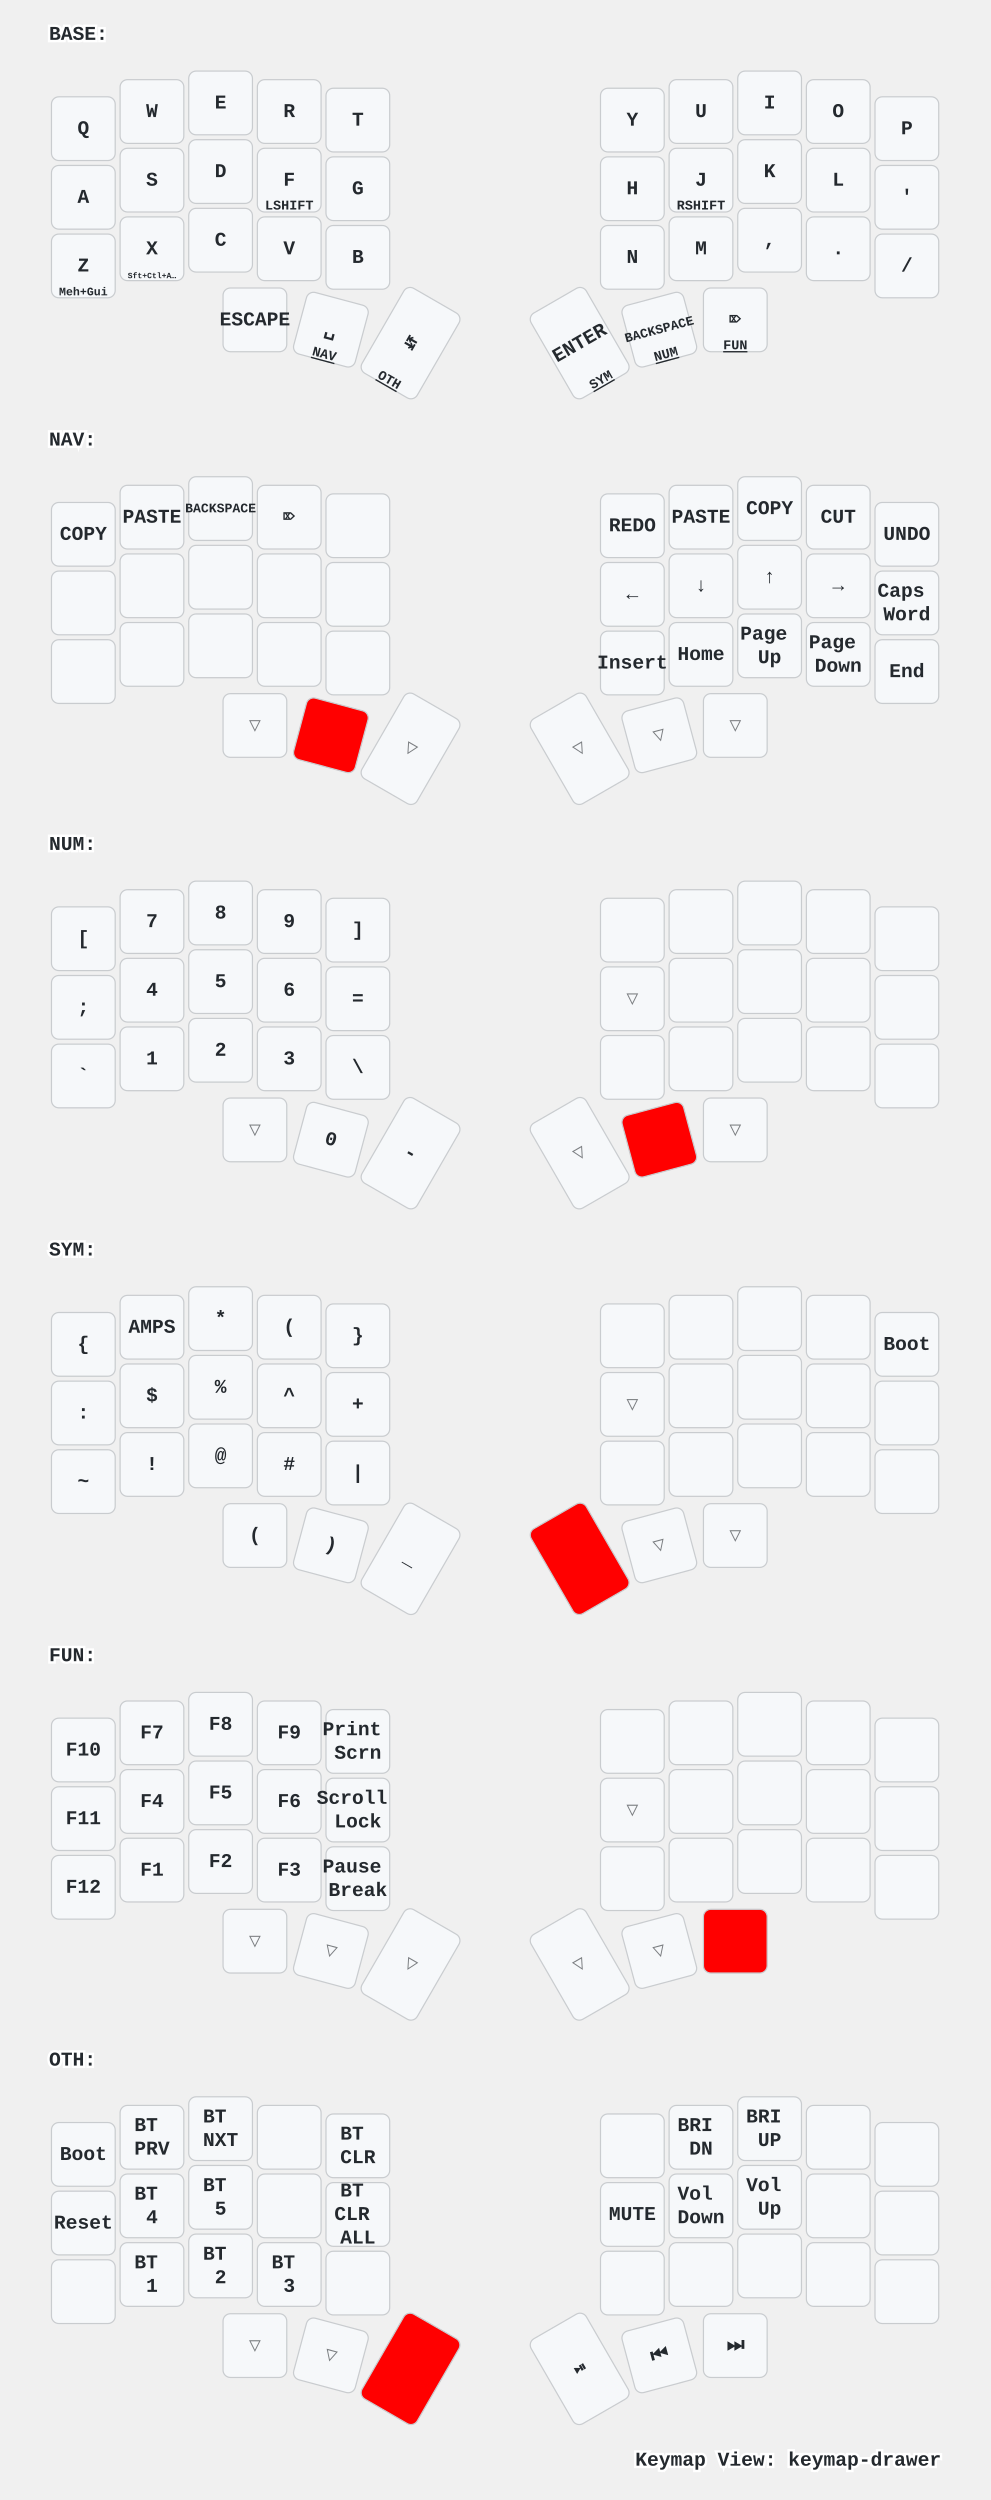
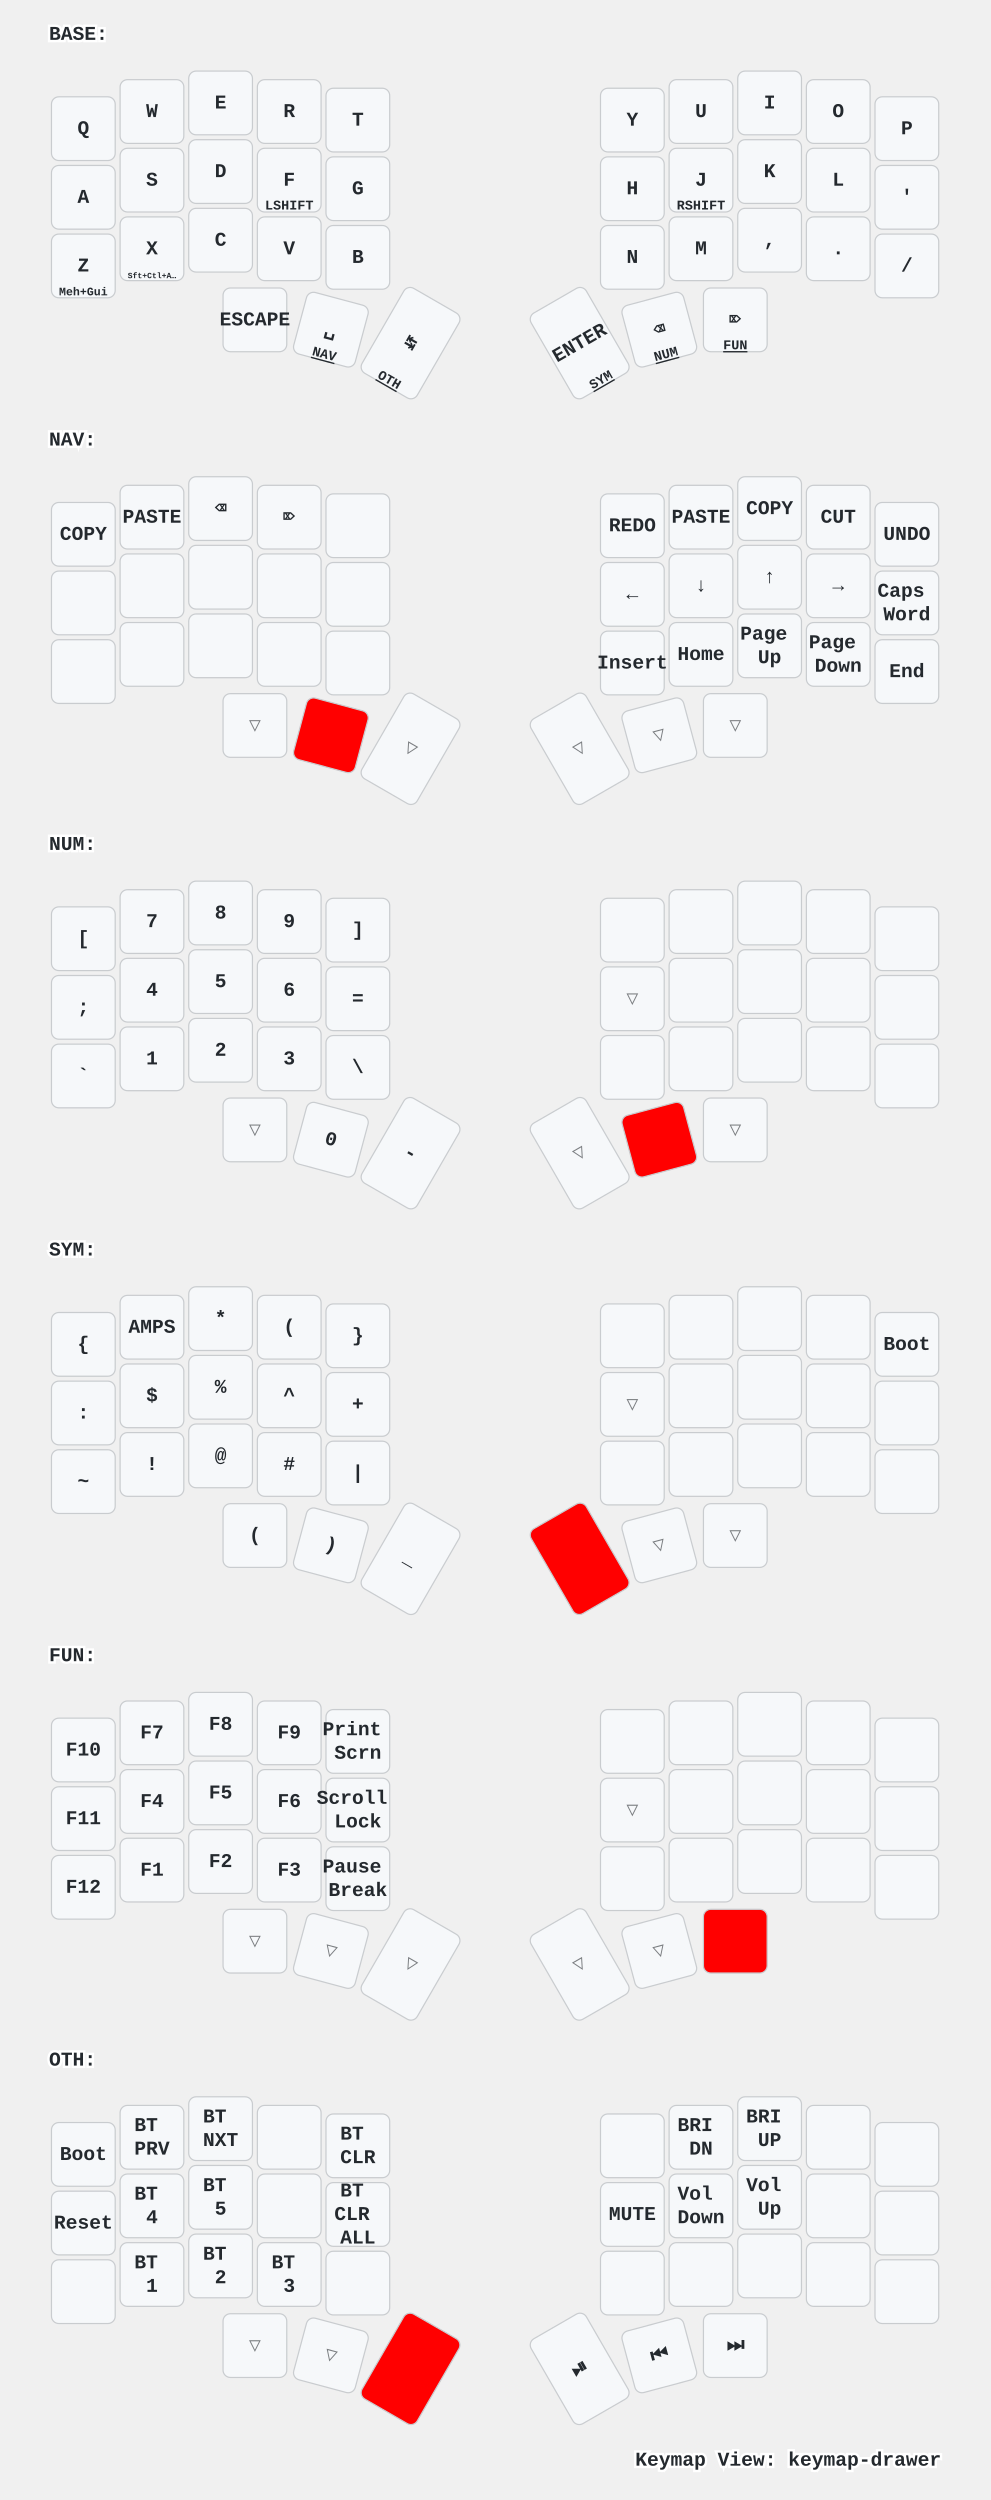
<svg xmlns="http://www.w3.org/2000/svg" xmlns:xlink="http://www.w3.org/1999/xlink" width="808" height="2040" viewBox="0 0 808 2040" class="keymap">
  <defs>/* start glyphs */
<svg id="mdi:apple-keyboard-command">
      <svg id="mdi-apple-keyboard-command" viewBox="0 0 24 24">
        <path d="M6,2A4,4 0 0,1 10,6V8H14V6A4,4 0 0,1 18,2A4,4 0 0,1 22,6A4,4 0 0,1 18,10H16V14H18A4,4 0 0,1 22,18A4,4 0 0,1 18,22A4,4 0 0,1 14,18V16H10V18A4,4 0 0,1 6,22A4,4 0 0,1 2,18A4,4 0 0,1 6,14H8V10H6A4,4 0 0,1 2,6A4,4 0 0,1 6,2M16,18A2,2 0 0,0 18,20A2,2 0 0,0 20,18A2,2 0 0,0 18,16H16V18M14,10H10V14H14V10M6,16A2,2 0 0,0 4,18A2,2 0 0,0 6,20A2,2 0 0,0 8,18V16H6M8,6A2,2 0 0,0 6,4A2,2 0 0,0 4,6A2,2 0 0,0 6,8H8V6M18,8A2,2 0 0,0 20,6A2,2 0 0,0 18,4A2,2 0 0,0 16,6V8H18Z" />
      </svg>
    </svg>
    <svg id="mdi:apple-keyboard-control">
      <svg id="mdi-apple-keyboard-control" viewBox="0 0 24 24">
        <path d="M19.78,11.78L18.36,13.19L12,6.83L5.64,13.19L4.22,11.78L12,4L19.78,11.78Z" />
      </svg>
    </svg>
    <svg id="mdi:apple-keyboard-option">
      <svg id="mdi-apple-keyboard-option" viewBox="0 0 24 24">
        <path d="M3,4H9.11L16.15,18H21V20H14.88L7.84,6H3V4M14,4H21V6H14V4Z" />
      </svg>
    </svg>
    <svg id="mdi:apple-keyboard-shift">
      <svg id="mdi-apple-keyboard-shift" viewBox="0 0 24 24">
        <path d="M15,18V12H17.17L12,6.83L6.83,12H9V18H15M12,4L22,14H17V20H7V14H2L12,4Z" />
      </svg>
    </svg>
  </defs>/* end glyphs */
<style>/* inherit to force styles through use tags */
svg path {
    fill: inherit;
}

/* font and background color specifications */
svg.keymap {
    font-family: SFMono-Regular,Consolas,Liberation Mono,Menlo,monospace;
    font-size: 14px;
    font-kerning: normal;
    text-rendering: optimizeLegibility;
    fill: #24292e;
}

/* default key styling */
rect.key {
    fill: #f6f8fa;
}

rect.key, rect.combo {
    stroke: #c9cccf;
    stroke-width: 1;
}

/* default key side styling, only used is draw_key_sides is set */
rect.side {
    filter: brightness(90%);
}

/* color accent for combo boxes */
rect.combo, rect.combo-separate {
    fill: #cdf;
}

/* color accent for held keys */
rect.held, rect.combo.held {
    fill: #fdd;
}

/* color accent for ghost (optional) keys */
rect.ghost, rect.combo.ghost {
    stroke-dasharray: 4, 4;
    stroke-width: 2;
}

text {
    text-anchor: middle;
    dominant-baseline: middle;
}

/* styling for layer labels */
text.label {
    font-weight: bold;
    text-anchor: start;
    stroke: white;
    stroke-width: 4;
    paint-order: stroke;
}

/* styling for optional footer */
text.footer {
    text-anchor: end;
    dominant-baseline: auto;
    stroke: white;
    stroke-width: 4;
    paint-order: stroke;
}

/* styling for combo tap, and key non-tap label text */
text.combo, text.hold, text.shifted, text.left, text.right {
    font-size: 11px;
}

text.hold {
    text-anchor: middle;
    dominant-baseline: auto;
}

text.shifted {
    text-anchor: middle;
    dominant-baseline: hanging;
}

text.left {
    text-anchor: start;
}

text.right {
    text-anchor: end;
}

text.layer-activator {
    text-decoration: underline;
}

/* styling for hold/shifted label text in combo box */
text.combo.hold, text.combo.shifted, text.combo.left, text.combo.right {
    font-size: 8px;
}

/* lighter symbol for transparent keys */
text.trans {
    fill: #7b7e81;
}

/* styling for combo dendrons */
path.combo {
    stroke-width: 1;
    stroke: gray;
    fill: none;
}

/* Start Tabler Icons Cleanup */
/* cannot use height/width with glyphs */
.icon-tabler &gt; path {
    fill: inherit;
    stroke: inherit;
    stroke-width: 2;
}
/* hide tabler's default box */
.icon-tabler &gt; path[stroke="none"][fill="none"] {
    visibility: hidden;
}
/* End Tabler Icons Cleanup */

/* For default sytles, see https://github.com/caksoylar/keymap-drawer/blob/main/keymap_drawer/config.py#L85 */

svg.keymap {
  font-family: Ubuntu Mono, Inconsolata, Consolas, Liberation Mono, Menlo, monospace;
  font-size: 16px;
  font-weight: bold;
  text-rendering: optimizeLegibility;
}

/* Color accent for held keys
red = #f00
green = #0f0
blue = #00f
yellow = #ff0
cyan = #0ff
magenta = #f0f
white = #fff
black = #000
grey = #888
light grey = #ccc
#ffc
*/
rect.held, rect.combo.held {
    fill: #f00;
}

/* Technique borrowed and extended from https://github.com/englmaxi/zmk-config/blob/master/keymap-drawer/config.yaml */
.sym_sub_text.tap {
  translate: -5px 2px;
  font-size: 20px;
}
.sym_sub_text.shifted {
  translate: 10px 13px;
  font-size: 10px;
  opacity: 1.0;
}
.combo.sym_sub_text.tap {
  translate: -1px 1px;
}
.combo.sym_sub_text.shifted {
  translate: 7px 5px;
  font-size: 10px;
  opacity: 1.0;
}

/* Toggle */
.toggle.shifted {
  translate: -10px 12px;
}

.toggle.hold {
  translate: 13px -23px;
}

/* Variant for tap-dances */
.tap_dance.tap {
  translate: -7px 0px;
  font-size: 12px;
}
.tap_dance.shifted {
  translate: 7px 17px;
  font-size: 12px;
  opacity: 1.0;
}

/* Variant for symbol next to symbol */
.sym_by_sym.tap {
  translate: -6px 0px;
}
.sym_by_sym.shifted {
  translate: 10px 12px;
  opacity: 1.0;
}

.combo.sym_by_sym.tap {
  translate: -35px 0px;
}
.combo.sym_by_sym.shifted {
  translate: 35px 20px;
  opacity: 1.0;
}

.combo.sym_by_sym.hold {
  visibility: hidden;
}

/* hide hold box for combo sym_by_sym */
.combo.sym_by_sym.hold &gt; path[stroke="none"][fill="none"] {
  visibility: hidden;
}
</style>
  <g transform="translate(40, 0)" class="layer-BASE">
    <text x="0" y="28" class="label" id="BASE">BASE:</text>
    <g transform="translate(0, 56)">
      <g transform="translate(28, 49)" class="key keypos-0">
        <rect rx="6" ry="6" x="-26" y="-26" width="52" height="52" class="key" />
        <text x="0" y="0" class="key tap">Q</text>
      </g>
      <g transform="translate(84, 35)" class="key keypos-1">
        <rect rx="6" ry="6" x="-26" y="-26" width="52" height="52" class="key" />
        <text x="0" y="0" class="key tap">W</text>
      </g>
      <g transform="translate(140, 28)" class="key keypos-2">
        <rect rx="6" ry="6" x="-26" y="-26" width="52" height="52" class="key" />
        <text x="0" y="0" class="key tap">E</text>
      </g>
      <g transform="translate(196, 35)" class="key keypos-3">
        <rect rx="6" ry="6" x="-26" y="-26" width="52" height="52" class="key" />
        <text x="0" y="0" class="key tap">R</text>
      </g>
      <g transform="translate(252, 42)" class="key keypos-4">
        <rect rx="6" ry="6" x="-26" y="-26" width="52" height="52" class="key" />
        <text x="0" y="0" class="key tap">T</text>
      </g>
      <g transform="translate(476, 42)" class="key keypos-5">
        <rect rx="6" ry="6" x="-26" y="-26" width="52" height="52" class="key" />
        <text x="0" y="0" class="key tap">Y</text>
      </g>
      <g transform="translate(532, 35)" class="key keypos-6">
        <rect rx="6" ry="6" x="-26" y="-26" width="52" height="52" class="key" />
        <text x="0" y="0" class="key tap">U</text>
      </g>
      <g transform="translate(588, 28)" class="key keypos-7">
        <rect rx="6" ry="6" x="-26" y="-26" width="52" height="52" class="key" />
        <text x="0" y="0" class="key tap">I</text>
      </g>
      <g transform="translate(644, 35)" class="key keypos-8">
        <rect rx="6" ry="6" x="-26" y="-26" width="52" height="52" class="key" />
        <text x="0" y="0" class="key tap">O</text>
      </g>
      <g transform="translate(700, 49)" class="key keypos-9">
        <rect rx="6" ry="6" x="-26" y="-26" width="52" height="52" class="key" />
        <text x="0" y="0" class="key tap">P</text>
      </g>
      <g transform="translate(28, 105)" class="key keypos-10">
        <rect rx="6" ry="6" x="-26" y="-26" width="52" height="52" class="key" />
        <text x="0" y="0" class="key tap">A</text>
        <use href="#mdi:apple-keyboard-command" xlink:href="#mdi:apple-keyboard-command" x="-8" y="9" height="15" width="15.0" class="key hold glyph mdi:apple-keyboard-command" />
      </g>
      <g transform="translate(84, 91)" class="key keypos-11">
        <rect rx="6" ry="6" x="-26" y="-26" width="52" height="52" class="key" />
        <text x="0" y="0" class="key tap">S</text>
        <use href="#mdi:apple-keyboard-option" xlink:href="#mdi:apple-keyboard-option" x="-8" y="9" height="15" width="15.0" class="key hold glyph mdi:apple-keyboard-option" />
      </g>
      <g transform="translate(140, 84)" class="key keypos-12">
        <rect rx="6" ry="6" x="-26" y="-26" width="52" height="52" class="key" />
        <text x="0" y="0" class="key tap">D</text>
        <use href="#mdi:apple-keyboard-control" xlink:href="#mdi:apple-keyboard-control" x="-8" y="9" height="15" width="15.0" class="key hold glyph mdi:apple-keyboard-control" />
      </g>
      <g transform="translate(196, 91)" class="key keypos-13">
        <rect rx="6" ry="6" x="-26" y="-26" width="52" height="52" class="key" />
        <text x="0" y="0" class="key tap">F</text>
        <text x="0" y="24" class="key hold">LSHIFT</text>
      </g>
      <g transform="translate(252, 98)" class="key keypos-14">
        <rect rx="6" ry="6" x="-26" y="-26" width="52" height="52" class="key" />
        <text x="0" y="0" class="key tap">G</text>
      </g>
      <g transform="translate(476, 98)" class="key keypos-15">
        <rect rx="6" ry="6" x="-26" y="-26" width="52" height="52" class="key" />
        <text x="0" y="0" class="key tap">H</text>
      </g>
      <g transform="translate(532, 91)" class="key keypos-16">
        <rect rx="6" ry="6" x="-26" y="-26" width="52" height="52" class="key" />
        <text x="0" y="0" class="key tap">J</text>
        <text x="0" y="24" class="key hold">RSHIFT</text>
      </g>
      <g transform="translate(588, 84)" class="key keypos-17">
        <rect rx="6" ry="6" x="-26" y="-26" width="52" height="52" class="key" />
        <text x="0" y="0" class="key tap">K</text>
        <use href="#mdi:apple-keyboard-control" xlink:href="#mdi:apple-keyboard-control" x="-8" y="9" height="15" width="15.0" class="key hold glyph mdi:apple-keyboard-control" />
      </g>
      <g transform="translate(644, 91)" class="key keypos-18">
        <rect rx="6" ry="6" x="-26" y="-26" width="52" height="52" class="key" />
        <text x="0" y="0" class="key tap">L</text>
        <use href="#mdi:apple-keyboard-option" xlink:href="#mdi:apple-keyboard-option" x="-8" y="9" height="15" width="15.0" class="key hold glyph mdi:apple-keyboard-option" />
      </g>
      <g transform="translate(700, 105)" class="key keypos-19">
        <rect rx="6" ry="6" x="-26" y="-26" width="52" height="52" class="key" />
        <text x="0" y="0" class="key tap">'</text>
        <use href="#mdi:apple-keyboard-command" xlink:href="#mdi:apple-keyboard-command" x="-8" y="9" height="15" width="15.0" class="key hold glyph mdi:apple-keyboard-command" />
      </g>
      <g transform="translate(28, 161)" class="key keypos-20">
        <rect rx="6" ry="6" x="-26" y="-26" width="52" height="52" class="key" />
        <text x="0" y="0" class="key tap">Z</text>
        <text x="0" y="24" class="key hold">
          <tspan style="font-size: 86%">Meh+Gui</tspan>
        </text>
      </g>
      <g transform="translate(84, 147)" class="key keypos-21">
        <rect rx="6" ry="6" x="-26" y="-26" width="52" height="52" class="key" />
        <text x="0" y="0" class="key tap">X</text>
        <text x="0" y="24" class="key hold">
          <tspan style="font-size: 60%">Sft+Ctl+A…</tspan>
        </text>
      </g>
      <g transform="translate(140, 140)" class="key keypos-22">
        <rect rx="6" ry="6" x="-26" y="-26" width="52" height="52" class="key" />
        <text x="0" y="0" class="key tap">C</text>
      </g>
      <g transform="translate(196, 147)" class="key keypos-23">
        <rect rx="6" ry="6" x="-26" y="-26" width="52" height="52" class="key" />
        <text x="0" y="0" class="key tap">V</text>
      </g>
      <g transform="translate(252, 154)" class="key keypos-24">
        <rect rx="6" ry="6" x="-26" y="-26" width="52" height="52" class="key" />
        <text x="0" y="0" class="key tap">B</text>
      </g>
      <g transform="translate(476, 154)" class="key keypos-25">
        <rect rx="6" ry="6" x="-26" y="-26" width="52" height="52" class="key" />
        <text x="0" y="0" class="key tap">N</text>
      </g>
      <g transform="translate(532, 147)" class="key keypos-26">
        <rect rx="6" ry="6" x="-26" y="-26" width="52" height="52" class="key" />
        <text x="0" y="0" class="key tap">M</text>
      </g>
      <g transform="translate(588, 140)" class="key keypos-27">
        <rect rx="6" ry="6" x="-26" y="-26" width="52" height="52" class="key" />
        <text x="0" y="0" class="key tap">,</text>
      </g>
      <g transform="translate(644, 147)" class="key keypos-28">
        <rect rx="6" ry="6" x="-26" y="-26" width="52" height="52" class="key" />
        <text x="0" y="0" class="key tap">.</text>
      </g>
      <g transform="translate(700, 161)" class="key keypos-29">
        <rect rx="6" ry="6" x="-26" y="-26" width="52" height="52" class="key" />
        <text x="0" y="0" class="key tap">/</text>
      </g>
      <g transform="translate(168, 205)" class="key keypos-30">
        <rect rx="6" ry="6" x="-26" y="-26" width="52" height="52" class="key" />
        <text x="0" y="0" class="key tap">ESCAPE</text>
      </g>
      <g transform="translate(230, 213) rotate(15.0)" class="key keypos-31">
        <rect rx="6" ry="6" x="-26" y="-26" width="52" height="52" class="key" />
        <text x="0" y="0" class="key tap">␣</text>
        <a href="#NAV">
          <text x="0" y="24" class="key hold layer-activator">NAV</text>
        </a>
      </g>
      <g transform="translate(295, 224) rotate(30.0)" class="key keypos-32">
        <rect rx="6" ry="6" x="-26" y="-40" width="52" height="80" class="key" />
        <text x="0" y="0" class="key tap">↹</text>
        <a href="#OTH">
          <text x="0" y="38" class="key hold layer-activator">OTH</text>
        </a>
      </g>
      <g transform="translate(433, 224) rotate(-30.0)" class="key keypos-33">
        <rect rx="6" ry="6" x="-26" y="-40" width="52" height="80" class="key" />
        <text x="0" y="0" class="key tap">ENTER</text>
        <a href="#SYM">
          <text x="0" y="38" class="key hold layer-activator">SYM</text>
        </a>
      </g>
      <g transform="translate(498, 213) rotate(-15.0)" class="key keypos-34">
        <rect rx="6" ry="6" x="-26" y="-26" width="52" height="52" class="key" />
-         <text x="0" y="0" class="key tap">
-           <tspan style="font-size: 67%">BACKSPACE</tspan>
-         </text>
+         <text x="0" y="0" class="key tap">⌫</text>
        <a href="#NUM">
          <text x="0" y="24" class="key hold layer-activator">NUM</text>
        </a>
      </g>
      <g transform="translate(560, 205)" class="key keypos-35">
        <rect rx="6" ry="6" x="-26" y="-26" width="52" height="52" class="key" />
        <text x="0" y="0" class="key tap">⌦</text>
        <a href="#FUN">
          <text x="0" y="24" class="key hold layer-activator">FUN</text>
        </a>
      </g>
    </g>
  </g>
  <g transform="translate(40, 331)" class="layer-NAV">
    <text x="0" y="28" class="label" id="NAV">NAV:</text>
    <g transform="translate(0, 56)">
      <g transform="translate(28, 49)" class="key keypos-0">
        <rect rx="6" ry="6" x="-26" y="-26" width="52" height="52" class="key" />
        <text x="0" y="0" class="key tap">COPY</text>
      </g>
      <g transform="translate(84, 35)" class="key keypos-1">
        <rect rx="6" ry="6" x="-26" y="-26" width="52" height="52" class="key" />
        <text x="0" y="0" class="key tap">PASTE</text>
      </g>
      <g transform="translate(140, 28)" class="key keypos-2">
        <rect rx="6" ry="6" x="-26" y="-26" width="52" height="52" class="key" />
-         <text x="0" y="0" class="key tap">
-           <tspan style="font-size: 67%">BACKSPACE</tspan>
-         </text>
+         <text x="0" y="0" class="key tap">⌫</text>
      </g>
      <g transform="translate(196, 35)" class="key keypos-3">
        <rect rx="6" ry="6" x="-26" y="-26" width="52" height="52" class="key" />
        <text x="0" y="0" class="key tap">⌦</text>
      </g>
      <g transform="translate(252, 42)" class="key keypos-4">
        <rect rx="6" ry="6" x="-26" y="-26" width="52" height="52" class="key" />
      </g>
      <g transform="translate(476, 42)" class="key keypos-5">
        <rect rx="6" ry="6" x="-26" y="-26" width="52" height="52" class="key" />
        <text x="0" y="0" class="key tap">REDO</text>
      </g>
      <g transform="translate(532, 35)" class="key keypos-6">
        <rect rx="6" ry="6" x="-26" y="-26" width="52" height="52" class="key" />
        <text x="0" y="0" class="key tap">PASTE</text>
      </g>
      <g transform="translate(588, 28)" class="key keypos-7">
        <rect rx="6" ry="6" x="-26" y="-26" width="52" height="52" class="key" />
        <text x="0" y="0" class="key tap">COPY</text>
      </g>
      <g transform="translate(644, 35)" class="key keypos-8">
        <rect rx="6" ry="6" x="-26" y="-26" width="52" height="52" class="key" />
        <text x="0" y="0" class="key tap">CUT</text>
      </g>
      <g transform="translate(700, 49)" class="key keypos-9">
        <rect rx="6" ry="6" x="-26" y="-26" width="52" height="52" class="key" />
        <text x="0" y="0" class="key tap">UNDO</text>
      </g>
      <g transform="translate(28, 105)" class="key keypos-10">
        <rect rx="6" ry="6" x="-26" y="-26" width="52" height="52" class="key" />
        <use href="#mdi:apple-keyboard-command" xlink:href="#mdi:apple-keyboard-command" x="-9" y="-9" height="18" width="18.0" class="key tap glyph mdi:apple-keyboard-command" />
      </g>
      <g transform="translate(84, 91)" class="key keypos-11">
        <rect rx="6" ry="6" x="-26" y="-26" width="52" height="52" class="key" />
        <use href="#mdi:apple-keyboard-option" xlink:href="#mdi:apple-keyboard-option" x="-9" y="-9" height="18" width="18.0" class="key tap glyph mdi:apple-keyboard-option" />
      </g>
      <g transform="translate(140, 84)" class="key keypos-12">
        <rect rx="6" ry="6" x="-26" y="-26" width="52" height="52" class="key" />
        <use href="#mdi:apple-keyboard-control" xlink:href="#mdi:apple-keyboard-control" x="-9" y="-9" height="18" width="18.0" class="key tap glyph mdi:apple-keyboard-control" />
      </g>
      <g transform="translate(196, 91)" class="key keypos-13">
        <rect rx="6" ry="6" x="-26" y="-26" width="52" height="52" class="key" />
        <use href="#mdi:apple-keyboard-shift" xlink:href="#mdi:apple-keyboard-shift" x="-9" y="-9" height="18" width="18.0" class="key tap glyph mdi:apple-keyboard-shift" />
      </g>
      <g transform="translate(252, 98)" class="key keypos-14">
        <rect rx="6" ry="6" x="-26" y="-26" width="52" height="52" class="key" />
      </g>
      <g transform="translate(476, 98)" class="key keypos-15">
        <rect rx="6" ry="6" x="-26" y="-26" width="52" height="52" class="key" />
        <text x="0" y="0" class="key tap">←</text>
      </g>
      <g transform="translate(532, 91)" class="key keypos-16">
        <rect rx="6" ry="6" x="-26" y="-26" width="52" height="52" class="key" />
        <text x="0" y="0" class="key tap">↓</text>
      </g>
      <g transform="translate(588, 84)" class="key keypos-17">
        <rect rx="6" ry="6" x="-26" y="-26" width="52" height="52" class="key" />
        <text x="0" y="0" class="key tap">↑</text>
      </g>
      <g transform="translate(644, 91)" class="key keypos-18">
        <rect rx="6" ry="6" x="-26" y="-26" width="52" height="52" class="key" />
        <text x="0" y="0" class="key tap">→</text>
      </g>
      <g transform="translate(700, 105)" class="key keypos-19">
        <rect rx="6" ry="6" x="-26" y="-26" width="52" height="52" class="key" />
        <text x="0" y="0" class="key tap">
          <tspan x="0" dy="-0.6em">Caps</tspan>
          <tspan x="0" dy="1.2em">Word</tspan>
        </text>
      </g>
      <g transform="translate(28, 161)" class="key keypos-20">
        <rect rx="6" ry="6" x="-26" y="-26" width="52" height="52" class="key" />
      </g>
      <g transform="translate(84, 147)" class="key keypos-21">
        <rect rx="6" ry="6" x="-26" y="-26" width="52" height="52" class="key" />
      </g>
      <g transform="translate(140, 140)" class="key keypos-22">
        <rect rx="6" ry="6" x="-26" y="-26" width="52" height="52" class="key" />
      </g>
      <g transform="translate(196, 147)" class="key keypos-23">
        <rect rx="6" ry="6" x="-26" y="-26" width="52" height="52" class="key" />
      </g>
      <g transform="translate(252, 154)" class="key keypos-24">
        <rect rx="6" ry="6" x="-26" y="-26" width="52" height="52" class="key" />
      </g>
      <g transform="translate(476, 154)" class="key keypos-25">
        <rect rx="6" ry="6" x="-26" y="-26" width="52" height="52" class="key" />
        <text x="0" y="0" class="key tap">Insert</text>
      </g>
      <g transform="translate(532, 147)" class="key keypos-26">
        <rect rx="6" ry="6" x="-26" y="-26" width="52" height="52" class="key" />
        <text x="0" y="0" class="key tap">Home</text>
      </g>
      <g transform="translate(588, 140)" class="key keypos-27">
        <rect rx="6" ry="6" x="-26" y="-26" width="52" height="52" class="key" />
        <text x="0" y="0" class="key tap">
          <tspan x="0" dy="-0.6em">Page</tspan>
          <tspan x="0" dy="1.2em">Up</tspan>
        </text>
      </g>
      <g transform="translate(644, 147)" class="key keypos-28">
        <rect rx="6" ry="6" x="-26" y="-26" width="52" height="52" class="key" />
        <text x="0" y="0" class="key tap">
          <tspan x="0" dy="-0.6em">Page</tspan>
          <tspan x="0" dy="1.2em">Down</tspan>
        </text>
      </g>
      <g transform="translate(700, 161)" class="key keypos-29">
        <rect rx="6" ry="6" x="-26" y="-26" width="52" height="52" class="key" />
        <text x="0" y="0" class="key tap">End</text>
      </g>
      <g transform="translate(168, 205)" class="key trans keypos-30">
        <rect rx="6" ry="6" x="-26" y="-26" width="52" height="52" class="key trans" />
        <text x="0" y="0" class="key trans tap">▽</text>
      </g>
      <g transform="translate(230, 213) rotate(15.0)" class="key held keypos-31">
        <rect rx="6" ry="6" x="-26" y="-26" width="52" height="52" class="key held" />
      </g>
      <g transform="translate(295, 224) rotate(30.0)" class="key trans keypos-32">
        <rect rx="6" ry="6" x="-26" y="-40" width="52" height="80" class="key trans" />
        <text x="0" y="0" class="key trans tap">▽</text>
      </g>
      <g transform="translate(433, 224) rotate(-30.0)" class="key trans keypos-33">
        <rect rx="6" ry="6" x="-26" y="-40" width="52" height="80" class="key trans" />
        <text x="0" y="0" class="key trans tap">▽</text>
      </g>
      <g transform="translate(498, 213) rotate(-15.0)" class="key trans keypos-34">
        <rect rx="6" ry="6" x="-26" y="-26" width="52" height="52" class="key trans" />
        <text x="0" y="0" class="key trans tap">▽</text>
      </g>
      <g transform="translate(560, 205)" class="key trans keypos-35">
        <rect rx="6" ry="6" x="-26" y="-26" width="52" height="52" class="key trans" />
        <text x="0" y="0" class="key trans tap">▽</text>
      </g>
    </g>
  </g>
  <g transform="translate(40, 661)" class="layer-NUM">
    <text x="0" y="28" class="label" id="NUM">NUM:</text>
    <g transform="translate(0, 56)">
      <g transform="translate(28, 49)" class="key keypos-0">
        <rect rx="6" ry="6" x="-26" y="-26" width="52" height="52" class="key" />
        <text x="0" y="0" class="key tap">[</text>
      </g>
      <g transform="translate(84, 35)" class="key keypos-1">
        <rect rx="6" ry="6" x="-26" y="-26" width="52" height="52" class="key" />
        <text x="0" y="0" class="key tap">7</text>
      </g>
      <g transform="translate(140, 28)" class="key keypos-2">
        <rect rx="6" ry="6" x="-26" y="-26" width="52" height="52" class="key" />
        <text x="0" y="0" class="key tap">8</text>
      </g>
      <g transform="translate(196, 35)" class="key keypos-3">
        <rect rx="6" ry="6" x="-26" y="-26" width="52" height="52" class="key" />
        <text x="0" y="0" class="key tap">9</text>
      </g>
      <g transform="translate(252, 42)" class="key keypos-4">
        <rect rx="6" ry="6" x="-26" y="-26" width="52" height="52" class="key" />
        <text x="0" y="0" class="key tap">]</text>
      </g>
      <g transform="translate(476, 42)" class="key keypos-5">
        <rect rx="6" ry="6" x="-26" y="-26" width="52" height="52" class="key" />
      </g>
      <g transform="translate(532, 35)" class="key keypos-6">
        <rect rx="6" ry="6" x="-26" y="-26" width="52" height="52" class="key" />
      </g>
      <g transform="translate(588, 28)" class="key keypos-7">
        <rect rx="6" ry="6" x="-26" y="-26" width="52" height="52" class="key" />
      </g>
      <g transform="translate(644, 35)" class="key keypos-8">
        <rect rx="6" ry="6" x="-26" y="-26" width="52" height="52" class="key" />
      </g>
      <g transform="translate(700, 49)" class="key keypos-9">
        <rect rx="6" ry="6" x="-26" y="-26" width="52" height="52" class="key" />
      </g>
      <g transform="translate(28, 105)" class="key keypos-10">
        <rect rx="6" ry="6" x="-26" y="-26" width="52" height="52" class="key" />
        <text x="0" y="0" class="key tap">;</text>
      </g>
      <g transform="translate(84, 91)" class="key keypos-11">
        <rect rx="6" ry="6" x="-26" y="-26" width="52" height="52" class="key" />
        <text x="0" y="0" class="key tap">4</text>
      </g>
      <g transform="translate(140, 84)" class="key keypos-12">
        <rect rx="6" ry="6" x="-26" y="-26" width="52" height="52" class="key" />
        <text x="0" y="0" class="key tap">5</text>
      </g>
      <g transform="translate(196, 91)" class="key keypos-13">
        <rect rx="6" ry="6" x="-26" y="-26" width="52" height="52" class="key" />
        <text x="0" y="0" class="key tap">6</text>
      </g>
      <g transform="translate(252, 98)" class="key keypos-14">
        <rect rx="6" ry="6" x="-26" y="-26" width="52" height="52" class="key" />
        <text x="0" y="0" class="key tap">=</text>
      </g>
      <g transform="translate(476, 98)" class="key trans keypos-15">
        <rect rx="6" ry="6" x="-26" y="-26" width="52" height="52" class="key trans" />
        <text x="0" y="0" class="key trans tap">▽</text>
      </g>
      <g transform="translate(532, 91)" class="key keypos-16">
        <rect rx="6" ry="6" x="-26" y="-26" width="52" height="52" class="key" />
        <use href="#mdi:apple-keyboard-shift" xlink:href="#mdi:apple-keyboard-shift" x="-9" y="-9" height="18" width="18.0" class="key tap glyph mdi:apple-keyboard-shift" />
      </g>
      <g transform="translate(588, 84)" class="key keypos-17">
        <rect rx="6" ry="6" x="-26" y="-26" width="52" height="52" class="key" />
        <use href="#mdi:apple-keyboard-control" xlink:href="#mdi:apple-keyboard-control" x="-9" y="-9" height="18" width="18.0" class="key tap glyph mdi:apple-keyboard-control" />
      </g>
      <g transform="translate(644, 91)" class="key keypos-18">
        <rect rx="6" ry="6" x="-26" y="-26" width="52" height="52" class="key" />
        <use href="#mdi:apple-keyboard-option" xlink:href="#mdi:apple-keyboard-option" x="-9" y="-9" height="18" width="18.0" class="key tap glyph mdi:apple-keyboard-option" />
      </g>
      <g transform="translate(700, 105)" class="key keypos-19">
        <rect rx="6" ry="6" x="-26" y="-26" width="52" height="52" class="key" />
        <use href="#mdi:apple-keyboard-command" xlink:href="#mdi:apple-keyboard-command" x="-9" y="-9" height="18" width="18.0" class="key tap glyph mdi:apple-keyboard-command" />
      </g>
      <g transform="translate(28, 161)" class="key keypos-20">
        <rect rx="6" ry="6" x="-26" y="-26" width="52" height="52" class="key" />
        <text x="0" y="0" class="key tap">`</text>
      </g>
      <g transform="translate(84, 147)" class="key keypos-21">
        <rect rx="6" ry="6" x="-26" y="-26" width="52" height="52" class="key" />
        <text x="0" y="0" class="key tap">1</text>
      </g>
      <g transform="translate(140, 140)" class="key keypos-22">
        <rect rx="6" ry="6" x="-26" y="-26" width="52" height="52" class="key" />
        <text x="0" y="0" class="key tap">2</text>
      </g>
      <g transform="translate(196, 147)" class="key keypos-23">
        <rect rx="6" ry="6" x="-26" y="-26" width="52" height="52" class="key" />
        <text x="0" y="0" class="key tap">3</text>
      </g>
      <g transform="translate(252, 154)" class="key keypos-24">
        <rect rx="6" ry="6" x="-26" y="-26" width="52" height="52" class="key" />
        <text x="0" y="0" class="key tap">\</text>
      </g>
      <g transform="translate(476, 154)" class="key keypos-25">
        <rect rx="6" ry="6" x="-26" y="-26" width="52" height="52" class="key" />
      </g>
      <g transform="translate(532, 147)" class="key keypos-26">
        <rect rx="6" ry="6" x="-26" y="-26" width="52" height="52" class="key" />
      </g>
      <g transform="translate(588, 140)" class="key keypos-27">
        <rect rx="6" ry="6" x="-26" y="-26" width="52" height="52" class="key" />
      </g>
      <g transform="translate(644, 147)" class="key keypos-28">
        <rect rx="6" ry="6" x="-26" y="-26" width="52" height="52" class="key" />
      </g>
      <g transform="translate(700, 161)" class="key keypos-29">
        <rect rx="6" ry="6" x="-26" y="-26" width="52" height="52" class="key" />
      </g>
      <g transform="translate(168, 205)" class="key trans keypos-30">
        <rect rx="6" ry="6" x="-26" y="-26" width="52" height="52" class="key trans" />
        <text x="0" y="0" class="key trans tap">▽</text>
      </g>
      <g transform="translate(230, 213) rotate(15.0)" class="key keypos-31">
        <rect rx="6" ry="6" x="-26" y="-26" width="52" height="52" class="key" />
        <text x="0" y="0" class="key tap">0</text>
      </g>
      <g transform="translate(295, 224) rotate(30.0)" class="key keypos-32">
        <rect rx="6" ry="6" x="-26" y="-40" width="52" height="80" class="key" />
        <text x="0" y="0" class="key tap">-</text>
      </g>
      <g transform="translate(433, 224) rotate(-30.0)" class="key trans keypos-33">
        <rect rx="6" ry="6" x="-26" y="-40" width="52" height="80" class="key trans" />
        <text x="0" y="0" class="key trans tap">▽</text>
      </g>
      <g transform="translate(498, 213) rotate(-15.0)" class="key held keypos-34">
        <rect rx="6" ry="6" x="-26" y="-26" width="52" height="52" class="key held" />
      </g>
      <g transform="translate(560, 205)" class="key trans keypos-35">
        <rect rx="6" ry="6" x="-26" y="-26" width="52" height="52" class="key trans" />
        <text x="0" y="0" class="key trans tap">▽</text>
      </g>
    </g>
  </g>
  <g transform="translate(40, 992)" class="layer-SYM">
    <text x="0" y="28" class="label" id="SYM">SYM:</text>
    <g transform="translate(0, 56)">
      <g transform="translate(28, 49)" class="key keypos-0">
        <rect rx="6" ry="6" x="-26" y="-26" width="52" height="52" class="key" />
        <text x="0" y="0" class="key tap">{</text>
      </g>
      <g transform="translate(84, 35)" class="key keypos-1">
        <rect rx="6" ry="6" x="-26" y="-26" width="52" height="52" class="key" />
        <text x="0" y="0" class="key tap">AMPS</text>
      </g>
      <g transform="translate(140, 28)" class="key keypos-2">
        <rect rx="6" ry="6" x="-26" y="-26" width="52" height="52" class="key" />
        <text x="0" y="0" class="key tap">*</text>
      </g>
      <g transform="translate(196, 35)" class="key keypos-3">
        <rect rx="6" ry="6" x="-26" y="-26" width="52" height="52" class="key" />
        <text x="0" y="0" class="key tap">(</text>
      </g>
      <g transform="translate(252, 42)" class="key keypos-4">
        <rect rx="6" ry="6" x="-26" y="-26" width="52" height="52" class="key" />
        <text x="0" y="0" class="key tap">}</text>
      </g>
      <g transform="translate(476, 42)" class="key keypos-5">
        <rect rx="6" ry="6" x="-26" y="-26" width="52" height="52" class="key" />
      </g>
      <g transform="translate(532, 35)" class="key keypos-6">
        <rect rx="6" ry="6" x="-26" y="-26" width="52" height="52" class="key" />
      </g>
      <g transform="translate(588, 28)" class="key keypos-7">
        <rect rx="6" ry="6" x="-26" y="-26" width="52" height="52" class="key" />
      </g>
      <g transform="translate(644, 35)" class="key keypos-8">
        <rect rx="6" ry="6" x="-26" y="-26" width="52" height="52" class="key" />
      </g>
      <g transform="translate(700, 49)" class="key keypos-9">
        <rect rx="6" ry="6" x="-26" y="-26" width="52" height="52" class="key" />
        <text x="0" y="0" class="key tap">Boot</text>
      </g>
      <g transform="translate(28, 105)" class="key keypos-10">
        <rect rx="6" ry="6" x="-26" y="-26" width="52" height="52" class="key" />
        <text x="0" y="0" class="key tap">:</text>
      </g>
      <g transform="translate(84, 91)" class="key keypos-11">
        <rect rx="6" ry="6" x="-26" y="-26" width="52" height="52" class="key" />
        <text x="0" y="0" class="key tap">$</text>
      </g>
      <g transform="translate(140, 84)" class="key keypos-12">
        <rect rx="6" ry="6" x="-26" y="-26" width="52" height="52" class="key" />
        <text x="0" y="0" class="key tap">%</text>
      </g>
      <g transform="translate(196, 91)" class="key keypos-13">
        <rect rx="6" ry="6" x="-26" y="-26" width="52" height="52" class="key" />
        <text x="0" y="0" class="key tap">^</text>
      </g>
      <g transform="translate(252, 98)" class="key keypos-14">
        <rect rx="6" ry="6" x="-26" y="-26" width="52" height="52" class="key" />
        <text x="0" y="0" class="key tap">+</text>
      </g>
      <g transform="translate(476, 98)" class="key trans keypos-15">
        <rect rx="6" ry="6" x="-26" y="-26" width="52" height="52" class="key trans" />
        <text x="0" y="0" class="key trans tap">▽</text>
      </g>
      <g transform="translate(532, 91)" class="key keypos-16">
        <rect rx="6" ry="6" x="-26" y="-26" width="52" height="52" class="key" />
        <use href="#mdi:apple-keyboard-shift" xlink:href="#mdi:apple-keyboard-shift" x="-9" y="-9" height="18" width="18.0" class="key tap glyph mdi:apple-keyboard-shift" />
      </g>
      <g transform="translate(588, 84)" class="key keypos-17">
        <rect rx="6" ry="6" x="-26" y="-26" width="52" height="52" class="key" />
        <use href="#mdi:apple-keyboard-control" xlink:href="#mdi:apple-keyboard-control" x="-9" y="-9" height="18" width="18.0" class="key tap glyph mdi:apple-keyboard-control" />
      </g>
      <g transform="translate(644, 91)" class="key keypos-18">
        <rect rx="6" ry="6" x="-26" y="-26" width="52" height="52" class="key" />
        <use href="#mdi:apple-keyboard-option" xlink:href="#mdi:apple-keyboard-option" x="-9" y="-9" height="18" width="18.0" class="key tap glyph mdi:apple-keyboard-option" />
      </g>
      <g transform="translate(700, 105)" class="key keypos-19">
        <rect rx="6" ry="6" x="-26" y="-26" width="52" height="52" class="key" />
        <use href="#mdi:apple-keyboard-command" xlink:href="#mdi:apple-keyboard-command" x="-9" y="-9" height="18" width="18.0" class="key tap glyph mdi:apple-keyboard-command" />
      </g>
      <g transform="translate(28, 161)" class="key keypos-20">
        <rect rx="6" ry="6" x="-26" y="-26" width="52" height="52" class="key" />
        <text x="0" y="0" class="key tap">~</text>
      </g>
      <g transform="translate(84, 147)" class="key keypos-21">
        <rect rx="6" ry="6" x="-26" y="-26" width="52" height="52" class="key" />
        <text x="0" y="0" class="key tap">!</text>
      </g>
      <g transform="translate(140, 140)" class="key keypos-22">
        <rect rx="6" ry="6" x="-26" y="-26" width="52" height="52" class="key" />
        <text x="0" y="0" class="key tap">@</text>
      </g>
      <g transform="translate(196, 147)" class="key keypos-23">
        <rect rx="6" ry="6" x="-26" y="-26" width="52" height="52" class="key" />
        <text x="0" y="0" class="key tap">#</text>
      </g>
      <g transform="translate(252, 154)" class="key keypos-24">
        <rect rx="6" ry="6" x="-26" y="-26" width="52" height="52" class="key" />
        <text x="0" y="0" class="key tap">|</text>
      </g>
      <g transform="translate(476, 154)" class="key keypos-25">
        <rect rx="6" ry="6" x="-26" y="-26" width="52" height="52" class="key" />
      </g>
      <g transform="translate(532, 147)" class="key keypos-26">
        <rect rx="6" ry="6" x="-26" y="-26" width="52" height="52" class="key" />
      </g>
      <g transform="translate(588, 140)" class="key keypos-27">
        <rect rx="6" ry="6" x="-26" y="-26" width="52" height="52" class="key" />
      </g>
      <g transform="translate(644, 147)" class="key keypos-28">
        <rect rx="6" ry="6" x="-26" y="-26" width="52" height="52" class="key" />
      </g>
      <g transform="translate(700, 161)" class="key keypos-29">
        <rect rx="6" ry="6" x="-26" y="-26" width="52" height="52" class="key" />
      </g>
      <g transform="translate(168, 205)" class="key keypos-30">
        <rect rx="6" ry="6" x="-26" y="-26" width="52" height="52" class="key" />
        <text x="0" y="0" class="key tap">(</text>
      </g>
      <g transform="translate(230, 213) rotate(15.0)" class="key keypos-31">
        <rect rx="6" ry="6" x="-26" y="-26" width="52" height="52" class="key" />
        <text x="0" y="0" class="key tap">)</text>
      </g>
      <g transform="translate(295, 224) rotate(30.0)" class="key keypos-32">
        <rect rx="6" ry="6" x="-26" y="-40" width="52" height="80" class="key" />
        <text x="0" y="0" class="key tap">_</text>
      </g>
      <g transform="translate(433, 224) rotate(-30.0)" class="key held keypos-33">
        <rect rx="6" ry="6" x="-26" y="-40" width="52" height="80" class="key held" />
      </g>
      <g transform="translate(498, 213) rotate(-15.0)" class="key trans keypos-34">
        <rect rx="6" ry="6" x="-26" y="-26" width="52" height="52" class="key trans" />
        <text x="0" y="0" class="key trans tap">▽</text>
      </g>
      <g transform="translate(560, 205)" class="key trans keypos-35">
        <rect rx="6" ry="6" x="-26" y="-26" width="52" height="52" class="key trans" />
        <text x="0" y="0" class="key trans tap">▽</text>
      </g>
    </g>
  </g>
  <g transform="translate(40, 1323)" class="layer-FUN">
    <text x="0" y="28" class="label" id="FUN">FUN:</text>
    <g transform="translate(0, 56)">
      <g transform="translate(28, 49)" class="key keypos-0">
        <rect rx="6" ry="6" x="-26" y="-26" width="52" height="52" class="key" />
        <text x="0" y="0" class="key tap">F10</text>
      </g>
      <g transform="translate(84, 35)" class="key keypos-1">
        <rect rx="6" ry="6" x="-26" y="-26" width="52" height="52" class="key" />
        <text x="0" y="0" class="key tap">F7</text>
      </g>
      <g transform="translate(140, 28)" class="key keypos-2">
        <rect rx="6" ry="6" x="-26" y="-26" width="52" height="52" class="key" />
        <text x="0" y="0" class="key tap">F8</text>
      </g>
      <g transform="translate(196, 35)" class="key keypos-3">
        <rect rx="6" ry="6" x="-26" y="-26" width="52" height="52" class="key" />
        <text x="0" y="0" class="key tap">F9</text>
      </g>
      <g transform="translate(252, 42)" class="key keypos-4">
        <rect rx="6" ry="6" x="-26" y="-26" width="52" height="52" class="key" />
        <text x="0" y="0" class="key tap">
          <tspan x="0" dy="-0.6em">Print</tspan>
          <tspan x="0" dy="1.2em">Scrn</tspan>
        </text>
      </g>
      <g transform="translate(476, 42)" class="key keypos-5">
        <rect rx="6" ry="6" x="-26" y="-26" width="52" height="52" class="key" />
      </g>
      <g transform="translate(532, 35)" class="key keypos-6">
        <rect rx="6" ry="6" x="-26" y="-26" width="52" height="52" class="key" />
      </g>
      <g transform="translate(588, 28)" class="key keypos-7">
        <rect rx="6" ry="6" x="-26" y="-26" width="52" height="52" class="key" />
      </g>
      <g transform="translate(644, 35)" class="key keypos-8">
        <rect rx="6" ry="6" x="-26" y="-26" width="52" height="52" class="key" />
      </g>
      <g transform="translate(700, 49)" class="key keypos-9">
        <rect rx="6" ry="6" x="-26" y="-26" width="52" height="52" class="key" />
      </g>
      <g transform="translate(28, 105)" class="key keypos-10">
        <rect rx="6" ry="6" x="-26" y="-26" width="52" height="52" class="key" />
        <text x="0" y="0" class="key tap">F11</text>
      </g>
      <g transform="translate(84, 91)" class="key keypos-11">
        <rect rx="6" ry="6" x="-26" y="-26" width="52" height="52" class="key" />
        <text x="0" y="0" class="key tap">F4</text>
      </g>
      <g transform="translate(140, 84)" class="key keypos-12">
        <rect rx="6" ry="6" x="-26" y="-26" width="52" height="52" class="key" />
        <text x="0" y="0" class="key tap">F5</text>
      </g>
      <g transform="translate(196, 91)" class="key keypos-13">
        <rect rx="6" ry="6" x="-26" y="-26" width="52" height="52" class="key" />
        <text x="0" y="0" class="key tap">F6</text>
      </g>
      <g transform="translate(252, 98)" class="key keypos-14">
        <rect rx="6" ry="6" x="-26" y="-26" width="52" height="52" class="key" />
        <text x="0" y="0" class="key tap">
          <tspan x="0" dy="-0.6em">Scroll</tspan>
          <tspan x="0" dy="1.2em">Lock</tspan>
        </text>
      </g>
      <g transform="translate(476, 98)" class="key trans keypos-15">
        <rect rx="6" ry="6" x="-26" y="-26" width="52" height="52" class="key trans" />
        <text x="0" y="0" class="key trans tap">▽</text>
      </g>
      <g transform="translate(532, 91)" class="key keypos-16">
        <rect rx="6" ry="6" x="-26" y="-26" width="52" height="52" class="key" />
        <use href="#mdi:apple-keyboard-shift" xlink:href="#mdi:apple-keyboard-shift" x="-9" y="-9" height="18" width="18.0" class="key tap glyph mdi:apple-keyboard-shift" />
      </g>
      <g transform="translate(588, 84)" class="key keypos-17">
        <rect rx="6" ry="6" x="-26" y="-26" width="52" height="52" class="key" />
        <use href="#mdi:apple-keyboard-control" xlink:href="#mdi:apple-keyboard-control" x="-9" y="-9" height="18" width="18.0" class="key tap glyph mdi:apple-keyboard-control" />
      </g>
      <g transform="translate(644, 91)" class="key keypos-18">
        <rect rx="6" ry="6" x="-26" y="-26" width="52" height="52" class="key" />
        <use href="#mdi:apple-keyboard-option" xlink:href="#mdi:apple-keyboard-option" x="-9" y="-9" height="18" width="18.0" class="key tap glyph mdi:apple-keyboard-option" />
      </g>
      <g transform="translate(700, 105)" class="key keypos-19">
        <rect rx="6" ry="6" x="-26" y="-26" width="52" height="52" class="key" />
        <use href="#mdi:apple-keyboard-command" xlink:href="#mdi:apple-keyboard-command" x="-9" y="-9" height="18" width="18.0" class="key tap glyph mdi:apple-keyboard-command" />
      </g>
      <g transform="translate(28, 161)" class="key keypos-20">
        <rect rx="6" ry="6" x="-26" y="-26" width="52" height="52" class="key" />
        <text x="0" y="0" class="key tap">F12</text>
      </g>
      <g transform="translate(84, 147)" class="key keypos-21">
        <rect rx="6" ry="6" x="-26" y="-26" width="52" height="52" class="key" />
        <text x="0" y="0" class="key tap">F1</text>
      </g>
      <g transform="translate(140, 140)" class="key keypos-22">
        <rect rx="6" ry="6" x="-26" y="-26" width="52" height="52" class="key" />
        <text x="0" y="0" class="key tap">F2</text>
      </g>
      <g transform="translate(196, 147)" class="key keypos-23">
        <rect rx="6" ry="6" x="-26" y="-26" width="52" height="52" class="key" />
        <text x="0" y="0" class="key tap">F3</text>
      </g>
      <g transform="translate(252, 154)" class="key keypos-24">
        <rect rx="6" ry="6" x="-26" y="-26" width="52" height="52" class="key" />
        <text x="0" y="0" class="key tap">
          <tspan x="0" dy="-0.6em">Pause</tspan>
          <tspan x="0" dy="1.2em">Break</tspan>
        </text>
      </g>
      <g transform="translate(476, 154)" class="key keypos-25">
        <rect rx="6" ry="6" x="-26" y="-26" width="52" height="52" class="key" />
      </g>
      <g transform="translate(532, 147)" class="key keypos-26">
        <rect rx="6" ry="6" x="-26" y="-26" width="52" height="52" class="key" />
      </g>
      <g transform="translate(588, 140)" class="key keypos-27">
        <rect rx="6" ry="6" x="-26" y="-26" width="52" height="52" class="key" />
      </g>
      <g transform="translate(644, 147)" class="key keypos-28">
        <rect rx="6" ry="6" x="-26" y="-26" width="52" height="52" class="key" />
      </g>
      <g transform="translate(700, 161)" class="key keypos-29">
        <rect rx="6" ry="6" x="-26" y="-26" width="52" height="52" class="key" />
      </g>
      <g transform="translate(168, 205)" class="key trans keypos-30">
        <rect rx="6" ry="6" x="-26" y="-26" width="52" height="52" class="key trans" />
        <text x="0" y="0" class="key trans tap">▽</text>
      </g>
      <g transform="translate(230, 213) rotate(15.0)" class="key trans keypos-31">
        <rect rx="6" ry="6" x="-26" y="-26" width="52" height="52" class="key trans" />
        <text x="0" y="0" class="key trans tap">▽</text>
      </g>
      <g transform="translate(295, 224) rotate(30.0)" class="key trans keypos-32">
        <rect rx="6" ry="6" x="-26" y="-40" width="52" height="80" class="key trans" />
        <text x="0" y="0" class="key trans tap">▽</text>
      </g>
      <g transform="translate(433, 224) rotate(-30.0)" class="key trans keypos-33">
        <rect rx="6" ry="6" x="-26" y="-40" width="52" height="80" class="key trans" />
        <text x="0" y="0" class="key trans tap">▽</text>
      </g>
      <g transform="translate(498, 213) rotate(-15.0)" class="key trans keypos-34">
        <rect rx="6" ry="6" x="-26" y="-26" width="52" height="52" class="key trans" />
        <text x="0" y="0" class="key trans tap">▽</text>
      </g>
      <g transform="translate(560, 205)" class="key held keypos-35">
        <rect rx="6" ry="6" x="-26" y="-26" width="52" height="52" class="key held" />
      </g>
    </g>
  </g>
  <g transform="translate(40, 1653)" class="layer-OTH">
    <text x="0" y="28" class="label" id="OTH">OTH:</text>
    <g transform="translate(0, 56)">
      <g transform="translate(28, 49)" class="key keypos-0">
        <rect rx="6" ry="6" x="-26" y="-26" width="52" height="52" class="key" />
        <text x="0" y="0" class="key tap">Boot</text>
      </g>
      <g transform="translate(84, 35)" class="key keypos-1">
        <rect rx="6" ry="6" x="-26" y="-26" width="52" height="52" class="key" />
        <text x="0" y="0" class="key tap">
          <tspan x="0" dy="-0.6em">BT</tspan>
          <tspan x="0" dy="1.2em">PRV</tspan>
        </text>
      </g>
      <g transform="translate(140, 28)" class="key keypos-2">
        <rect rx="6" ry="6" x="-26" y="-26" width="52" height="52" class="key" />
        <text x="0" y="0" class="key tap">
          <tspan x="0" dy="-0.6em">BT</tspan>
          <tspan x="0" dy="1.2em">NXT</tspan>
        </text>
      </g>
      <g transform="translate(196, 35)" class="key keypos-3">
        <rect rx="6" ry="6" x="-26" y="-26" width="52" height="52" class="key" />
      </g>
      <g transform="translate(252, 42)" class="key keypos-4">
        <rect rx="6" ry="6" x="-26" y="-26" width="52" height="52" class="key" />
        <text x="0" y="0" class="key tap">
          <tspan x="0" dy="-0.6em">BT</tspan>
          <tspan x="0" dy="1.2em">CLR</tspan>
        </text>
      </g>
      <g transform="translate(476, 42)" class="key keypos-5">
        <rect rx="6" ry="6" x="-26" y="-26" width="52" height="52" class="key" />
      </g>
      <g transform="translate(532, 35)" class="key keypos-6">
        <rect rx="6" ry="6" x="-26" y="-26" width="52" height="52" class="key" />
        <text x="0" y="0" class="key tap">
          <tspan x="0" dy="-0.6em">BRI</tspan>
          <tspan x="0" dy="1.2em">DN</tspan>
        </text>
      </g>
      <g transform="translate(588, 28)" class="key keypos-7">
        <rect rx="6" ry="6" x="-26" y="-26" width="52" height="52" class="key" />
        <text x="0" y="0" class="key tap">
          <tspan x="0" dy="-0.6em">BRI</tspan>
          <tspan x="0" dy="1.2em">UP</tspan>
        </text>
      </g>
      <g transform="translate(644, 35)" class="key keypos-8">
        <rect rx="6" ry="6" x="-26" y="-26" width="52" height="52" class="key" />
      </g>
      <g transform="translate(700, 49)" class="key keypos-9">
        <rect rx="6" ry="6" x="-26" y="-26" width="52" height="52" class="key" />
      </g>
      <g transform="translate(28, 105)" class="key keypos-10">
        <rect rx="6" ry="6" x="-26" y="-26" width="52" height="52" class="key" />
        <text x="0" y="0" class="key tap">Reset</text>
      </g>
      <g transform="translate(84, 91)" class="key keypos-11">
        <rect rx="6" ry="6" x="-26" y="-26" width="52" height="52" class="key" />
        <text x="0" y="0" class="key tap">
          <tspan x="0" dy="-0.6em">BT</tspan>
          <tspan x="0" dy="1.2em">4</tspan>
        </text>
      </g>
      <g transform="translate(140, 84)" class="key keypos-12">
        <rect rx="6" ry="6" x="-26" y="-26" width="52" height="52" class="key" />
        <text x="0" y="0" class="key tap">
          <tspan x="0" dy="-0.6em">BT</tspan>
          <tspan x="0" dy="1.2em">5</tspan>
        </text>
      </g>
      <g transform="translate(196, 91)" class="key keypos-13">
        <rect rx="6" ry="6" x="-26" y="-26" width="52" height="52" class="key" />
      </g>
      <g transform="translate(252, 98)" class="key keypos-14">
        <rect rx="6" ry="6" x="-26" y="-26" width="52" height="52" class="key" />
        <text x="0" y="0" class="key tap">
          <tspan x="0" dy="-1.2em">BT</tspan>
          <tspan x="0" dy="1.2em">CLR</tspan>
          <tspan x="0" dy="1.2em">ALL</tspan>
        </text>
      </g>
      <g transform="translate(476, 98)" class="key keypos-15">
        <rect rx="6" ry="6" x="-26" y="-26" width="52" height="52" class="key" />
        <text x="0" y="0" class="key tap">MUTE</text>
      </g>
      <g transform="translate(532, 91)" class="key keypos-16">
        <rect rx="6" ry="6" x="-26" y="-26" width="52" height="52" class="key" />
        <text x="0" y="0" class="key tap">
          <tspan x="0" dy="-0.6em">Vol</tspan>
          <tspan x="0" dy="1.2em">Down</tspan>
        </text>
      </g>
      <g transform="translate(588, 84)" class="key keypos-17">
        <rect rx="6" ry="6" x="-26" y="-26" width="52" height="52" class="key" />
        <text x="0" y="0" class="key tap">
          <tspan x="0" dy="-0.6em">Vol</tspan>
          <tspan x="0" dy="1.2em">Up</tspan>
        </text>
      </g>
      <g transform="translate(644, 91)" class="key keypos-18">
        <rect rx="6" ry="6" x="-26" y="-26" width="52" height="52" class="key" />
      </g>
      <g transform="translate(700, 105)" class="key keypos-19">
        <rect rx="6" ry="6" x="-26" y="-26" width="52" height="52" class="key" />
      </g>
      <g transform="translate(28, 161)" class="key keypos-20">
        <rect rx="6" ry="6" x="-26" y="-26" width="52" height="52" class="key" />
      </g>
      <g transform="translate(84, 147)" class="key keypos-21">
        <rect rx="6" ry="6" x="-26" y="-26" width="52" height="52" class="key" />
        <text x="0" y="0" class="key tap">
          <tspan x="0" dy="-0.6em">BT</tspan>
          <tspan x="0" dy="1.2em">1</tspan>
        </text>
      </g>
      <g transform="translate(140, 140)" class="key keypos-22">
        <rect rx="6" ry="6" x="-26" y="-26" width="52" height="52" class="key" />
        <text x="0" y="0" class="key tap">
          <tspan x="0" dy="-0.6em">BT</tspan>
          <tspan x="0" dy="1.2em">2</tspan>
        </text>
      </g>
      <g transform="translate(196, 147)" class="key keypos-23">
        <rect rx="6" ry="6" x="-26" y="-26" width="52" height="52" class="key" />
        <text x="0" y="0" class="key tap">
          <tspan x="0" dy="-0.6em">BT</tspan>
          <tspan x="0" dy="1.2em">3</tspan>
        </text>
      </g>
      <g transform="translate(252, 154)" class="key keypos-24">
        <rect rx="6" ry="6" x="-26" y="-26" width="52" height="52" class="key" />
      </g>
      <g transform="translate(476, 154)" class="key keypos-25">
        <rect rx="6" ry="6" x="-26" y="-26" width="52" height="52" class="key" />
      </g>
      <g transform="translate(532, 147)" class="key keypos-26">
        <rect rx="6" ry="6" x="-26" y="-26" width="52" height="52" class="key" />
      </g>
      <g transform="translate(588, 140)" class="key keypos-27">
        <rect rx="6" ry="6" x="-26" y="-26" width="52" height="52" class="key" />
      </g>
      <g transform="translate(644, 147)" class="key keypos-28">
        <rect rx="6" ry="6" x="-26" y="-26" width="52" height="52" class="key" />
      </g>
      <g transform="translate(700, 161)" class="key keypos-29">
        <rect rx="6" ry="6" x="-26" y="-26" width="52" height="52" class="key" />
      </g>
      <g transform="translate(168, 205)" class="key trans keypos-30">
        <rect rx="6" ry="6" x="-26" y="-26" width="52" height="52" class="key trans" />
        <text x="0" y="0" class="key trans tap">▽</text>
      </g>
      <g transform="translate(230, 213) rotate(15.0)" class="key trans keypos-31">
        <rect rx="6" ry="6" x="-26" y="-26" width="52" height="52" class="key trans" />
        <text x="0" y="0" class="key trans tap">▽</text>
      </g>
      <g transform="translate(295, 224) rotate(30.0)" class="key held keypos-32">
        <rect rx="6" ry="6" x="-26" y="-40" width="52" height="80" class="key held" />
      </g>
      <g transform="translate(433, 224) rotate(-30.0)" class="key keypos-33">
        <rect rx="6" ry="6" x="-26" y="-40" width="52" height="80" class="key" />
-         <text x="0" y="0" class="key tap">⏯</text>
+         <text x="0" y="0" class="key tap">⏯️</text>
      </g>
      <g transform="translate(498, 213) rotate(-15.0)" class="key keypos-34">
        <rect rx="6" ry="6" x="-26" y="-26" width="52" height="52" class="key" />
        <text x="0" y="0" class="key tap">⏮️</text>
      </g>
      <g transform="translate(560, 205)" class="key keypos-35">
        <rect rx="6" ry="6" x="-26" y="-26" width="52" height="52" class="key" />
        <text x="0" y="0" class="key tap">⏭️</text>
      </g>
    </g>
  </g>
  <text x="768.0" y="2012.0" class="footer">Keymap View: <a href="https://github.com/caksoylar/keymap-drawer">keymap-drawer</a>
  </text>
</svg>
